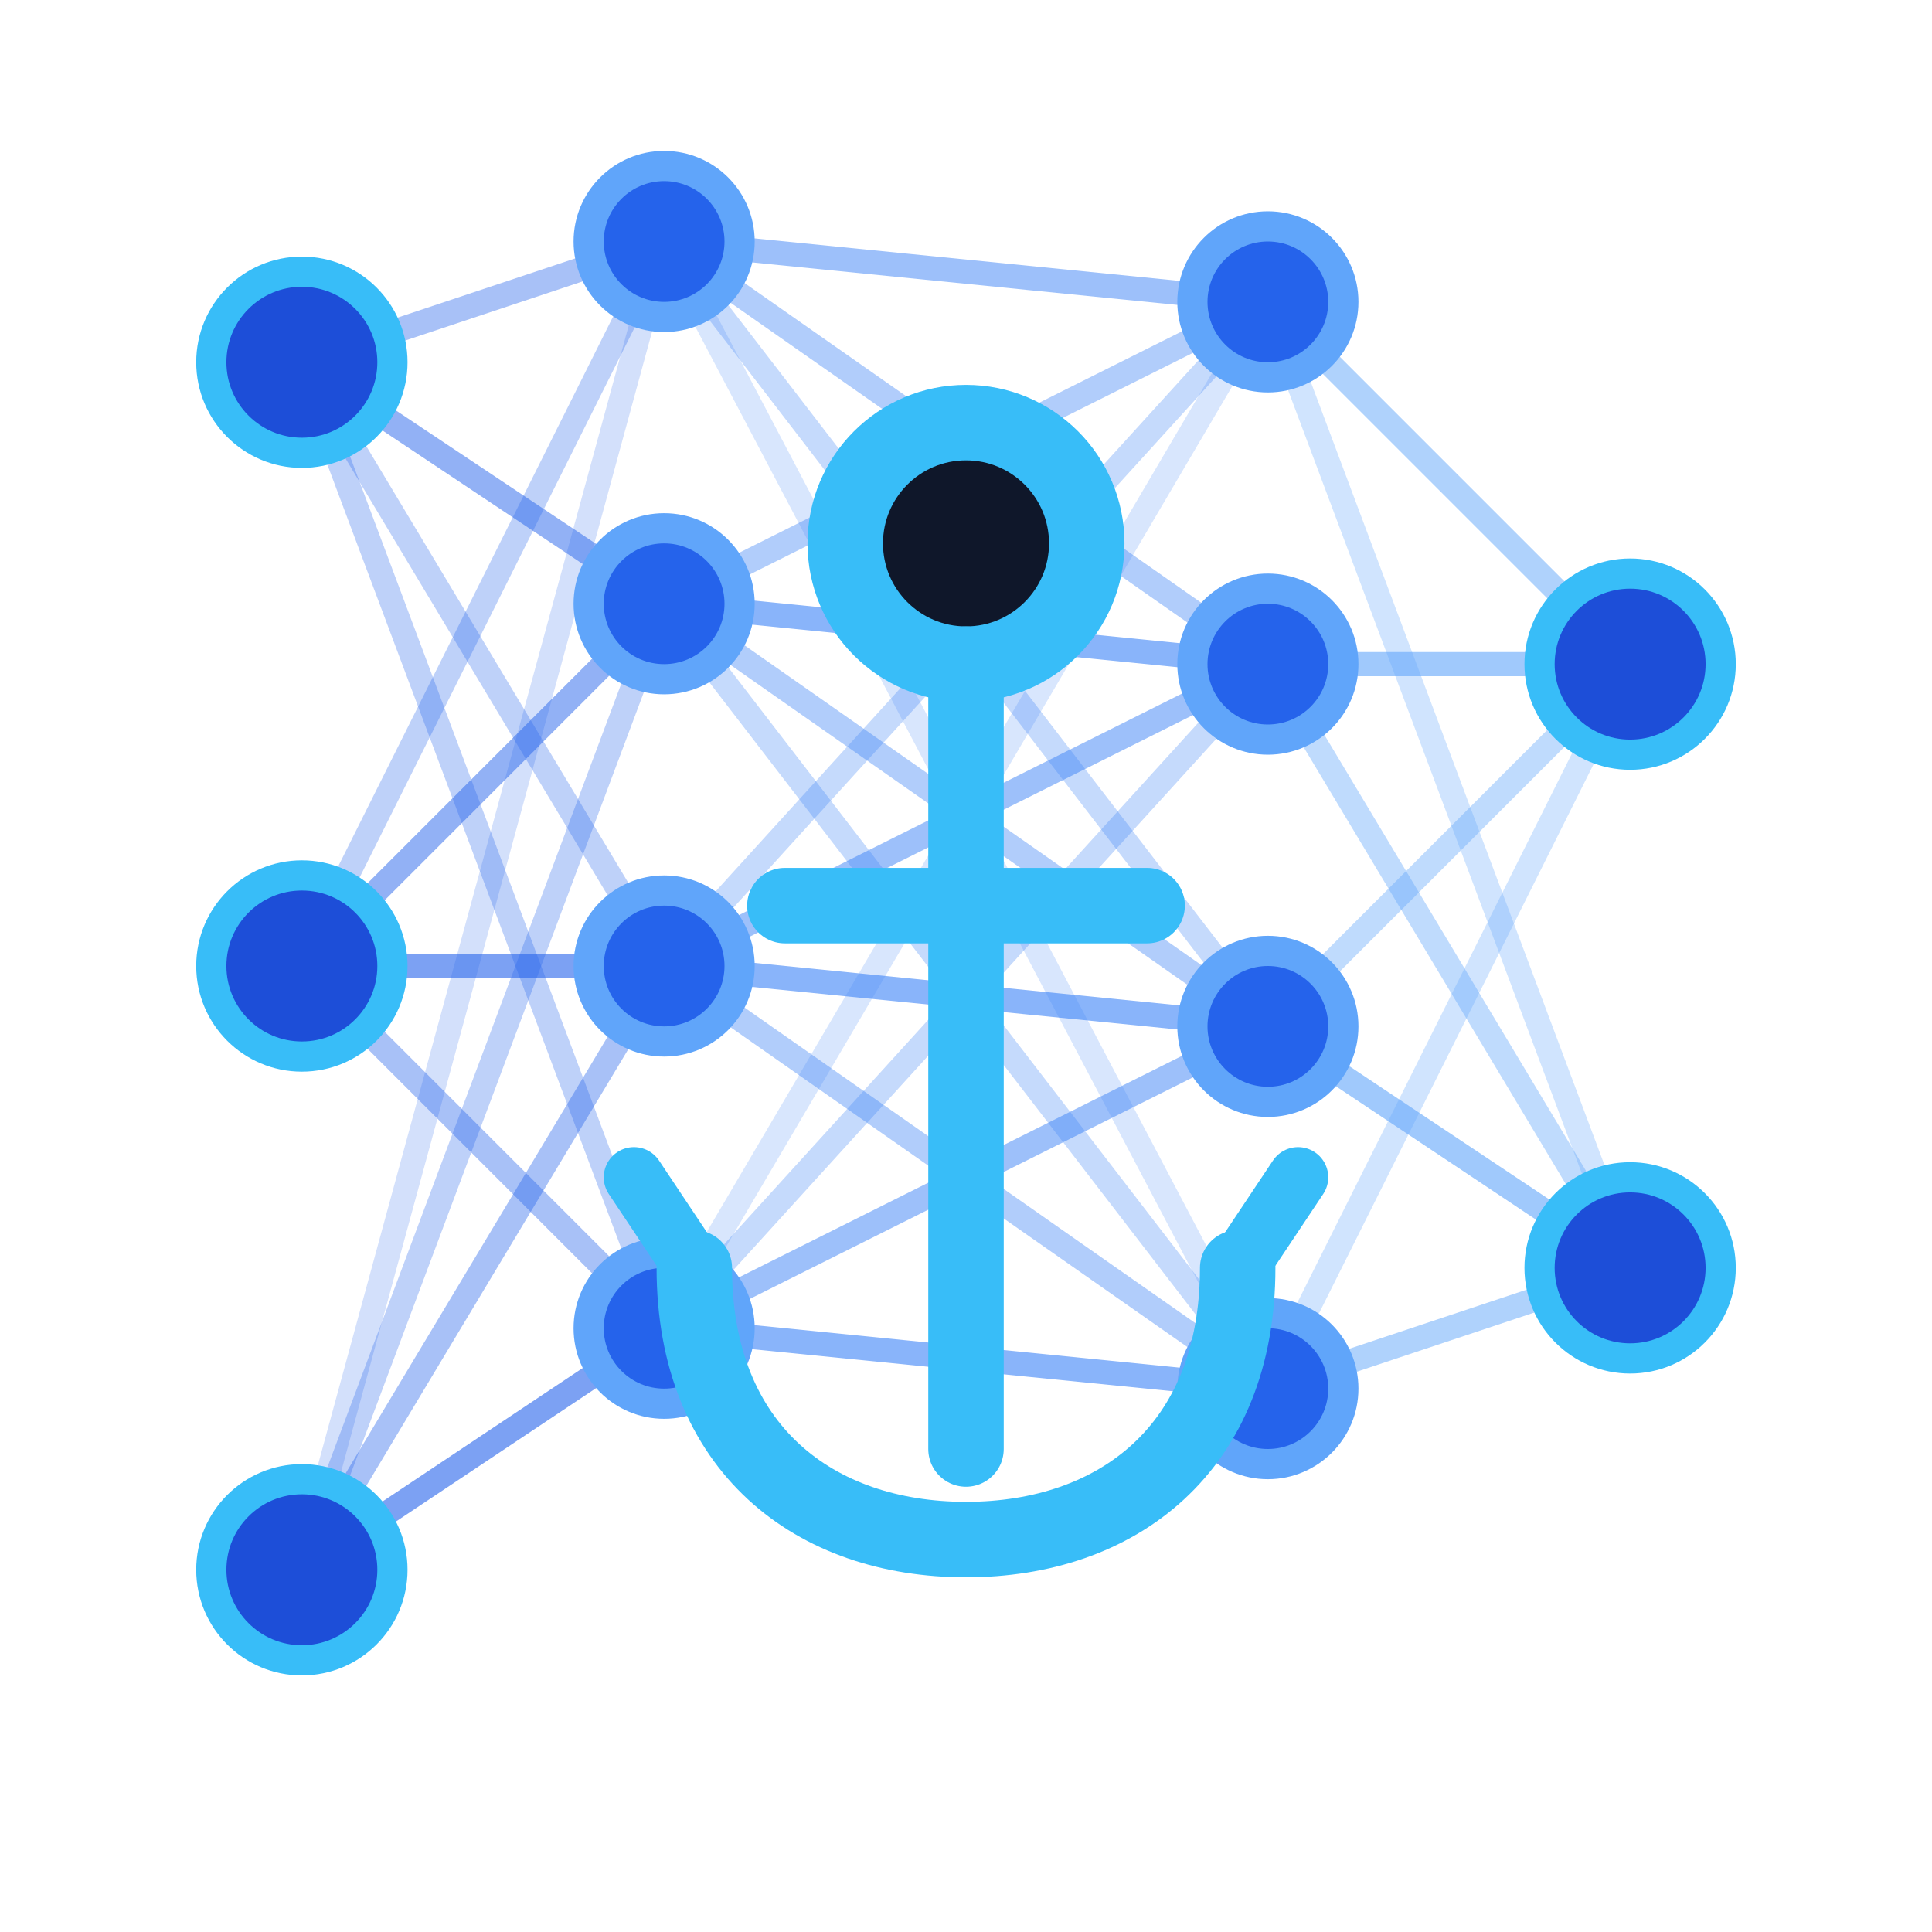
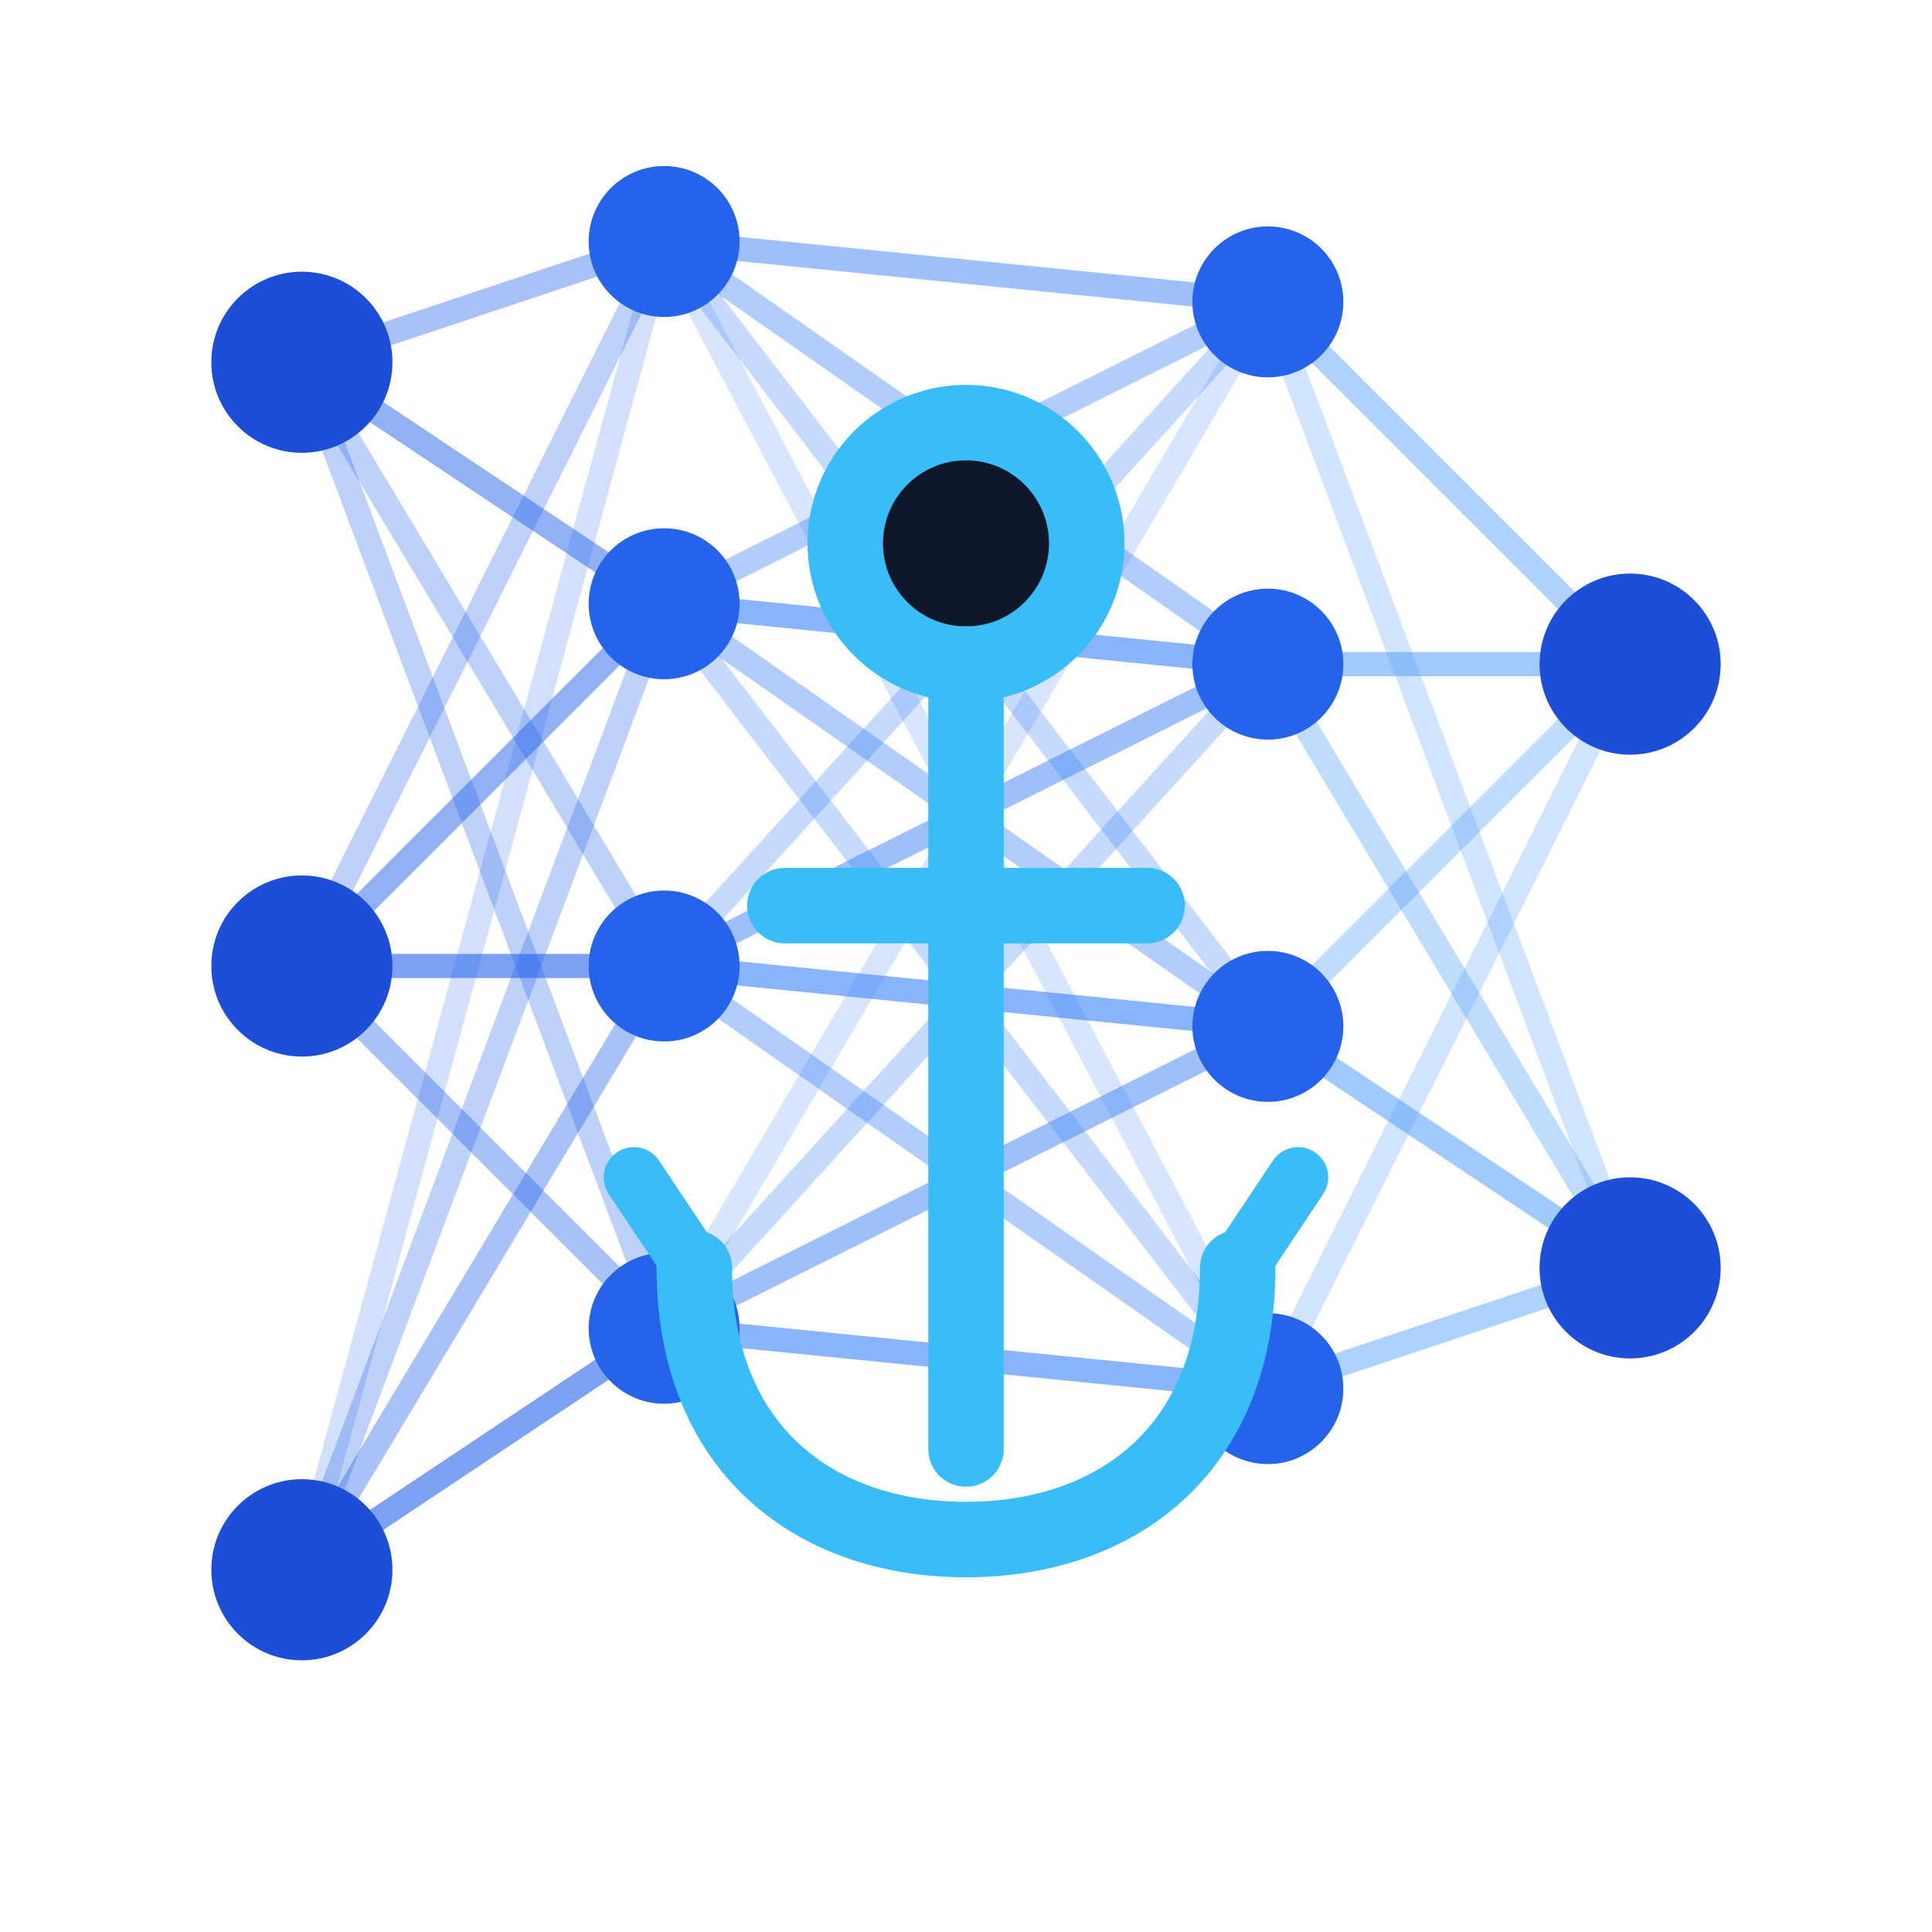
<svg xmlns="http://www.w3.org/2000/svg" viewBox="0 0 64 64" fill="none">
  <line x1="10" y1="12" x2="22" y2="8" stroke="#2563eb" stroke-width="0.8" opacity="0.4" />
  <line x1="10" y1="12" x2="22" y2="20" stroke="#2563eb" stroke-width="0.8" opacity="0.5" />
  <line x1="10" y1="12" x2="22" y2="32" stroke="#2563eb" stroke-width="0.8" opacity="0.3" />
  <line x1="10" y1="12" x2="22" y2="44" stroke="#2563eb" stroke-width="0.8" opacity="0.3" />
  <line x1="10" y1="32" x2="22" y2="8" stroke="#2563eb" stroke-width="0.8" opacity="0.3" />
  <line x1="10" y1="32" x2="22" y2="20" stroke="#2563eb" stroke-width="0.8" opacity="0.5" />
  <line x1="10" y1="32" x2="22" y2="32" stroke="#2563eb" stroke-width="0.8" opacity="0.6" />
  <line x1="10" y1="32" x2="22" y2="44" stroke="#2563eb" stroke-width="0.8" opacity="0.4" />
  <line x1="10" y1="52" x2="22" y2="20" stroke="#2563eb" stroke-width="0.8" opacity="0.3" />
  <line x1="10" y1="52" x2="22" y2="32" stroke="#2563eb" stroke-width="0.8" opacity="0.4" />
  <line x1="10" y1="52" x2="22" y2="44" stroke="#2563eb" stroke-width="0.8" opacity="0.6" />
  <line x1="10" y1="52" x2="22" y2="8" stroke="#2563eb" stroke-width="0.8" opacity="0.2" />
  <line x1="22" y1="8" x2="42" y2="10" stroke="#3b82f6" stroke-width="0.8" opacity="0.5" />
  <line x1="22" y1="8" x2="42" y2="22" stroke="#3b82f6" stroke-width="0.8" opacity="0.4" />
  <line x1="22" y1="8" x2="42" y2="34" stroke="#3b82f6" stroke-width="0.8" opacity="0.3" />
  <line x1="22" y1="8" x2="42" y2="46" stroke="#3b82f6" stroke-width="0.8" opacity="0.2" />
  <line x1="22" y1="20" x2="42" y2="10" stroke="#3b82f6" stroke-width="0.8" opacity="0.4" />
  <line x1="22" y1="20" x2="42" y2="22" stroke="#3b82f6" stroke-width="0.8" opacity="0.6" />
  <line x1="22" y1="20" x2="42" y2="34" stroke="#3b82f6" stroke-width="0.8" opacity="0.4" />
  <line x1="22" y1="20" x2="42" y2="46" stroke="#3b82f6" stroke-width="0.8" opacity="0.3" />
  <line x1="22" y1="32" x2="42" y2="10" stroke="#3b82f6" stroke-width="0.8" opacity="0.3" />
  <line x1="22" y1="32" x2="42" y2="22" stroke="#3b82f6" stroke-width="0.8" opacity="0.5" />
  <line x1="22" y1="32" x2="42" y2="34" stroke="#3b82f6" stroke-width="0.8" opacity="0.6" />
  <line x1="22" y1="32" x2="42" y2="46" stroke="#3b82f6" stroke-width="0.8" opacity="0.4" />
  <line x1="22" y1="44" x2="42" y2="22" stroke="#3b82f6" stroke-width="0.8" opacity="0.3" />
  <line x1="22" y1="44" x2="42" y2="34" stroke="#3b82f6" stroke-width="0.8" opacity="0.5" />
  <line x1="22" y1="44" x2="42" y2="46" stroke="#3b82f6" stroke-width="0.8" opacity="0.6" />
  <line x1="22" y1="44" x2="42" y2="10" stroke="#3b82f6" stroke-width="0.8" opacity="0.2" />
  <line x1="42" y1="10" x2="54" y2="22" stroke="#60a5fa" stroke-width="0.8" opacity="0.5" />
  <line x1="42" y1="10" x2="54" y2="42" stroke="#60a5fa" stroke-width="0.8" opacity="0.3" />
  <line x1="42" y1="22" x2="54" y2="22" stroke="#60a5fa" stroke-width="0.8" opacity="0.6" />
  <line x1="42" y1="22" x2="54" y2="42" stroke="#60a5fa" stroke-width="0.8" opacity="0.4" />
  <line x1="42" y1="34" x2="54" y2="22" stroke="#60a5fa" stroke-width="0.8" opacity="0.4" />
  <line x1="42" y1="34" x2="54" y2="42" stroke="#60a5fa" stroke-width="0.8" opacity="0.6" />
  <line x1="42" y1="46" x2="54" y2="22" stroke="#60a5fa" stroke-width="0.8" opacity="0.3" />
  <line x1="42" y1="46" x2="54" y2="42" stroke="#60a5fa" stroke-width="0.8" opacity="0.5" />
-   <circle cx="10" cy="12" r="3" fill="#1d4ed8" stroke="#38bdf8" stroke-width="1" />
-   <circle cx="10" cy="32" r="3" fill="#1d4ed8" stroke="#38bdf8" stroke-width="1" />
-   <circle cx="10" cy="52" r="3" fill="#1d4ed8" stroke="#38bdf8" stroke-width="1" />
-   <circle cx="22" cy="8" r="2.5" fill="#2563eb" stroke="#60a5fa" stroke-width="1" />
-   <circle cx="22" cy="20" r="2.5" fill="#2563eb" stroke="#60a5fa" stroke-width="1" />
-   <circle cx="22" cy="32" r="2.5" fill="#2563eb" stroke="#60a5fa" stroke-width="1" />
-   <circle cx="22" cy="44" r="2.5" fill="#2563eb" stroke="#60a5fa" stroke-width="1" />
-   <circle cx="42" cy="10" r="2.5" fill="#2563eb" stroke="#60a5fa" stroke-width="1" />
-   <circle cx="42" cy="22" r="2.5" fill="#2563eb" stroke="#60a5fa" stroke-width="1" />
-   <circle cx="42" cy="34" r="2.5" fill="#2563eb" stroke="#60a5fa" stroke-width="1" />
-   <circle cx="42" cy="46" r="2.5" fill="#2563eb" stroke="#60a5fa" stroke-width="1" />
-   <circle cx="54" cy="22" r="3" fill="#1d4ed8" stroke="#38bdf8" stroke-width="1" />
-   <circle cx="54" cy="42" r="3" fill="#1d4ed8" stroke="#38bdf8" stroke-width="1" />
+   <circle cx="10" cy="12" r="3" fill="#1d4ed8" />
+   <circle cx="10" cy="32" r="3" fill="#1d4ed8" />
+   <circle cx="10" cy="52" r="3" fill="#1d4ed8" />
+   <circle cx="22" cy="8" r="2.5" fill="#2563eb" />
+   <circle cx="22" cy="20" r="2.5" fill="#2563eb" />
+   <circle cx="22" cy="32" r="2.5" fill="#2563eb" />
+   <circle cx="22" cy="44" r="2.5" fill="#2563eb" />
+   <circle cx="42" cy="10" r="2.5" fill="#2563eb" />
+   <circle cx="42" cy="22" r="2.5" fill="#2563eb" />
+   <circle cx="42" cy="34" r="2.5" fill="#2563eb" />
+   <circle cx="42" cy="46" r="2.5" fill="#2563eb" />
+   <circle cx="54" cy="22" r="3" fill="#1d4ed8" />
+   <circle cx="54" cy="42" r="3" fill="#1d4ed8" />
  <circle cx="32" cy="18" r="4" stroke="#38bdf8" stroke-width="2.5" fill="#0f172a" />
  <line x1="32" y1="22" x2="32" y2="48" stroke="#38bdf8" stroke-width="2.5" stroke-linecap="round" />
  <line x1="26" y1="30" x2="38" y2="30" stroke="#38bdf8" stroke-width="2.5" stroke-linecap="round" />
  <path d="M23 42c0 6 4 9 9 9s9-3 9-9" stroke="#38bdf8" stroke-width="2.5" stroke-linecap="round" fill="none" />
  <line x1="23" y1="42" x2="21" y2="39" stroke="#38bdf8" stroke-width="2" stroke-linecap="round" />
  <line x1="41" y1="42" x2="43" y2="39" stroke="#38bdf8" stroke-width="2" stroke-linecap="round" />
</svg>
